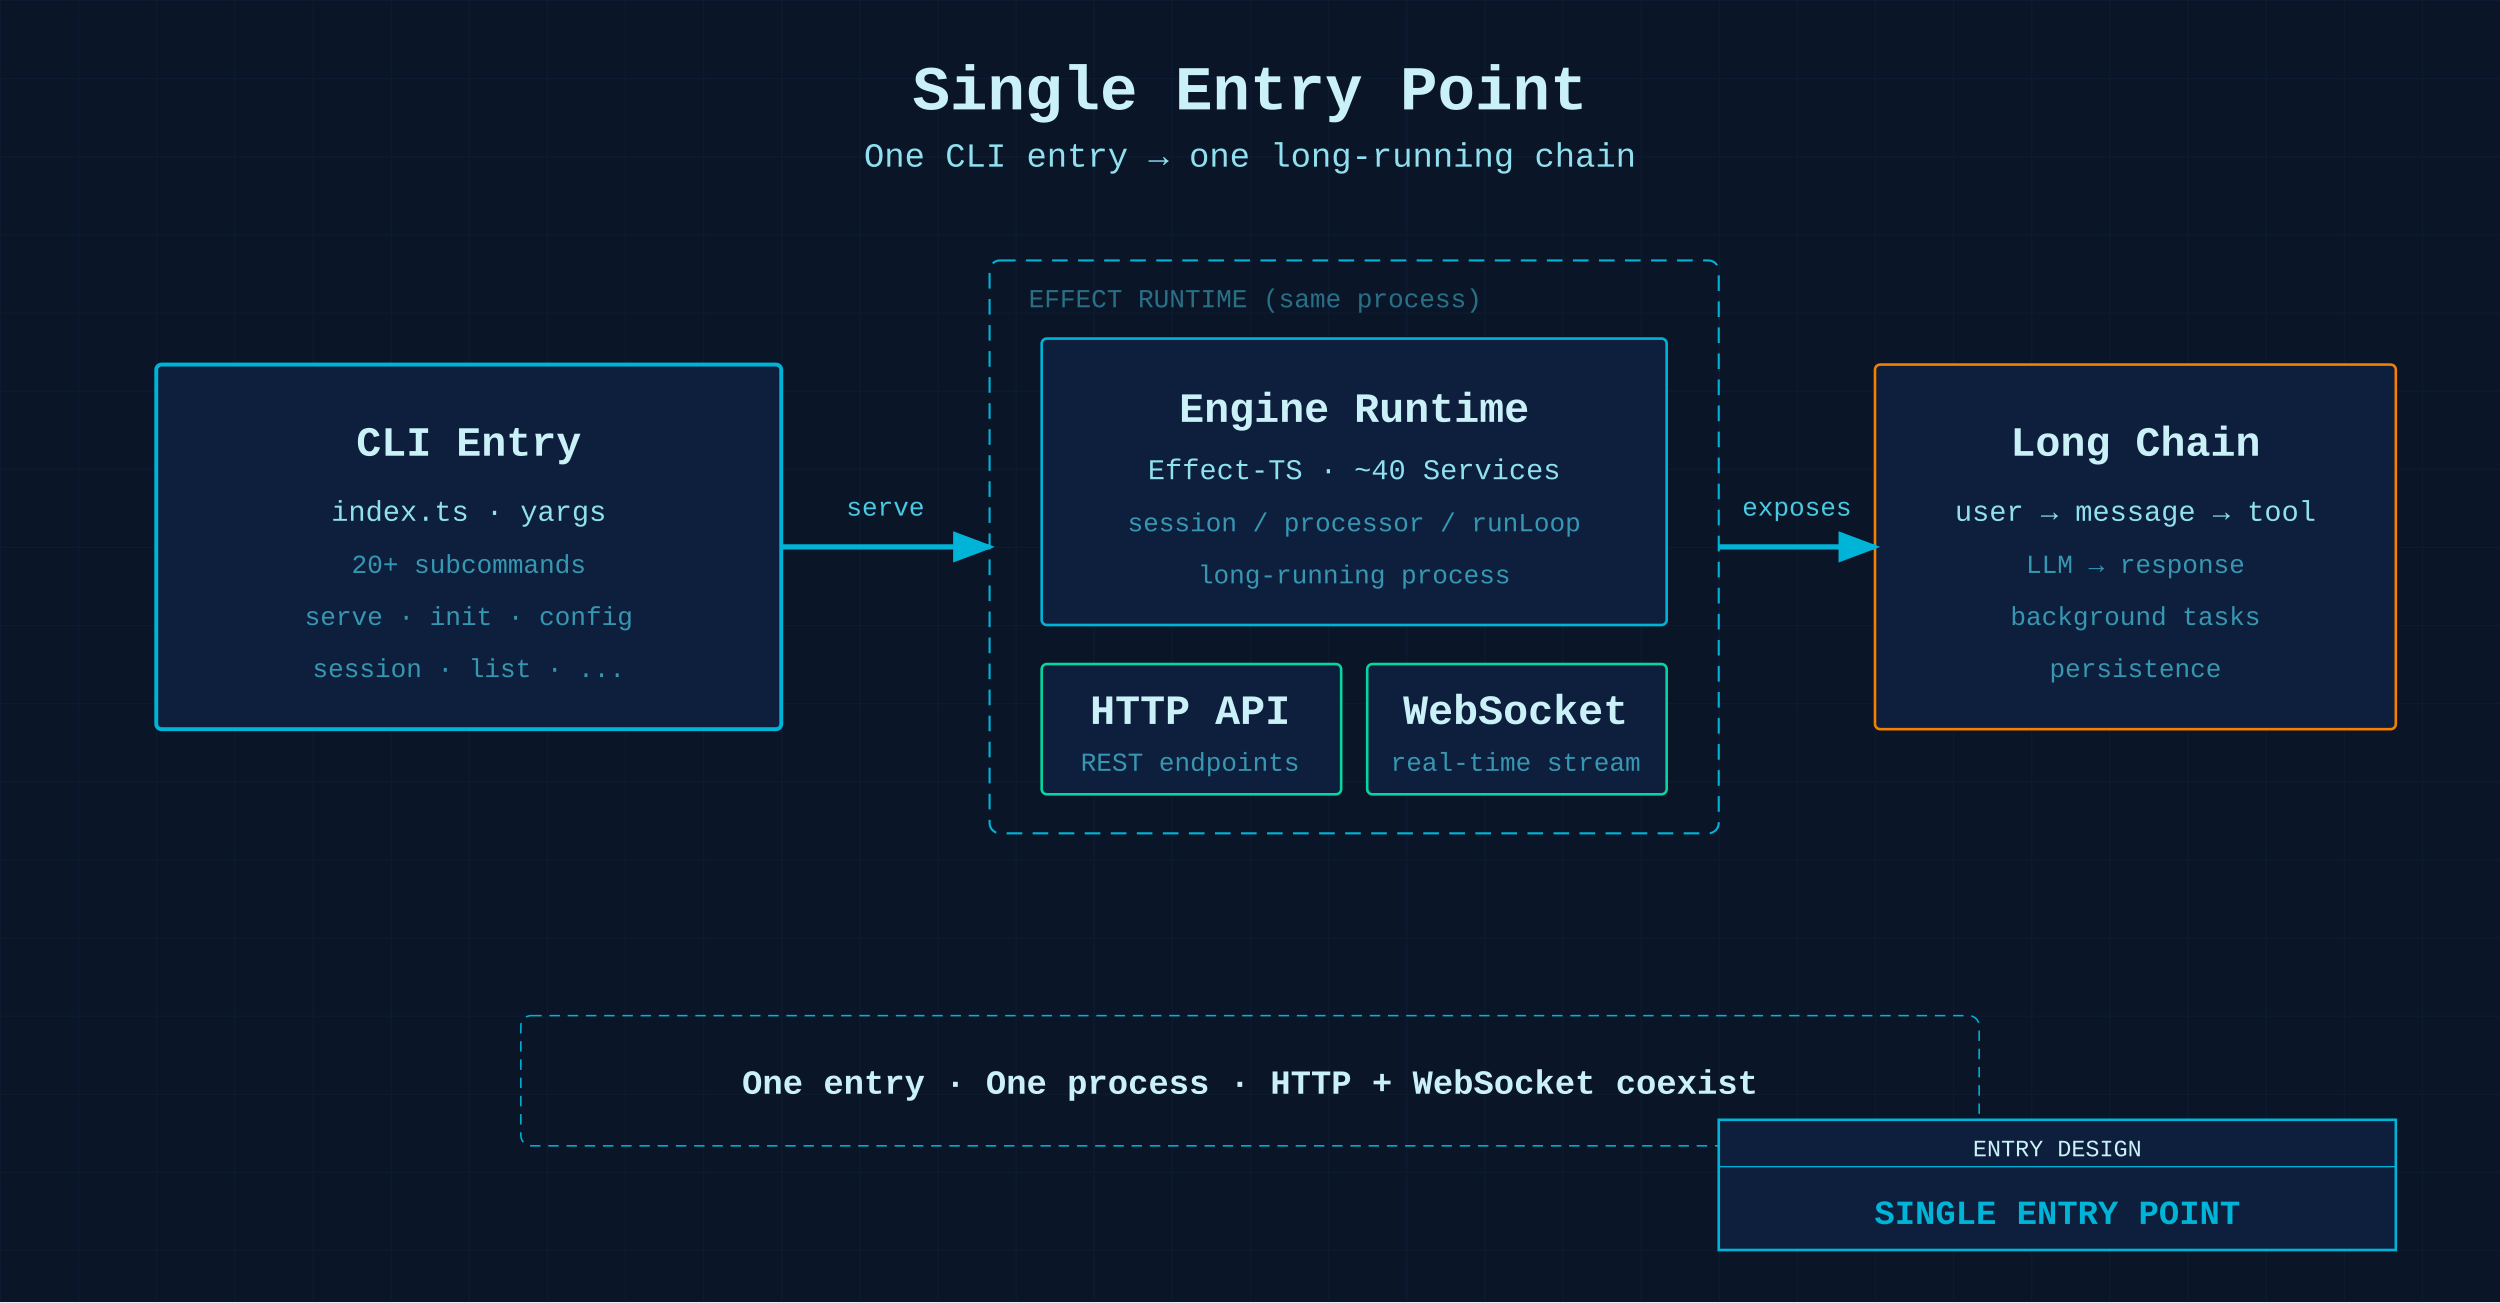
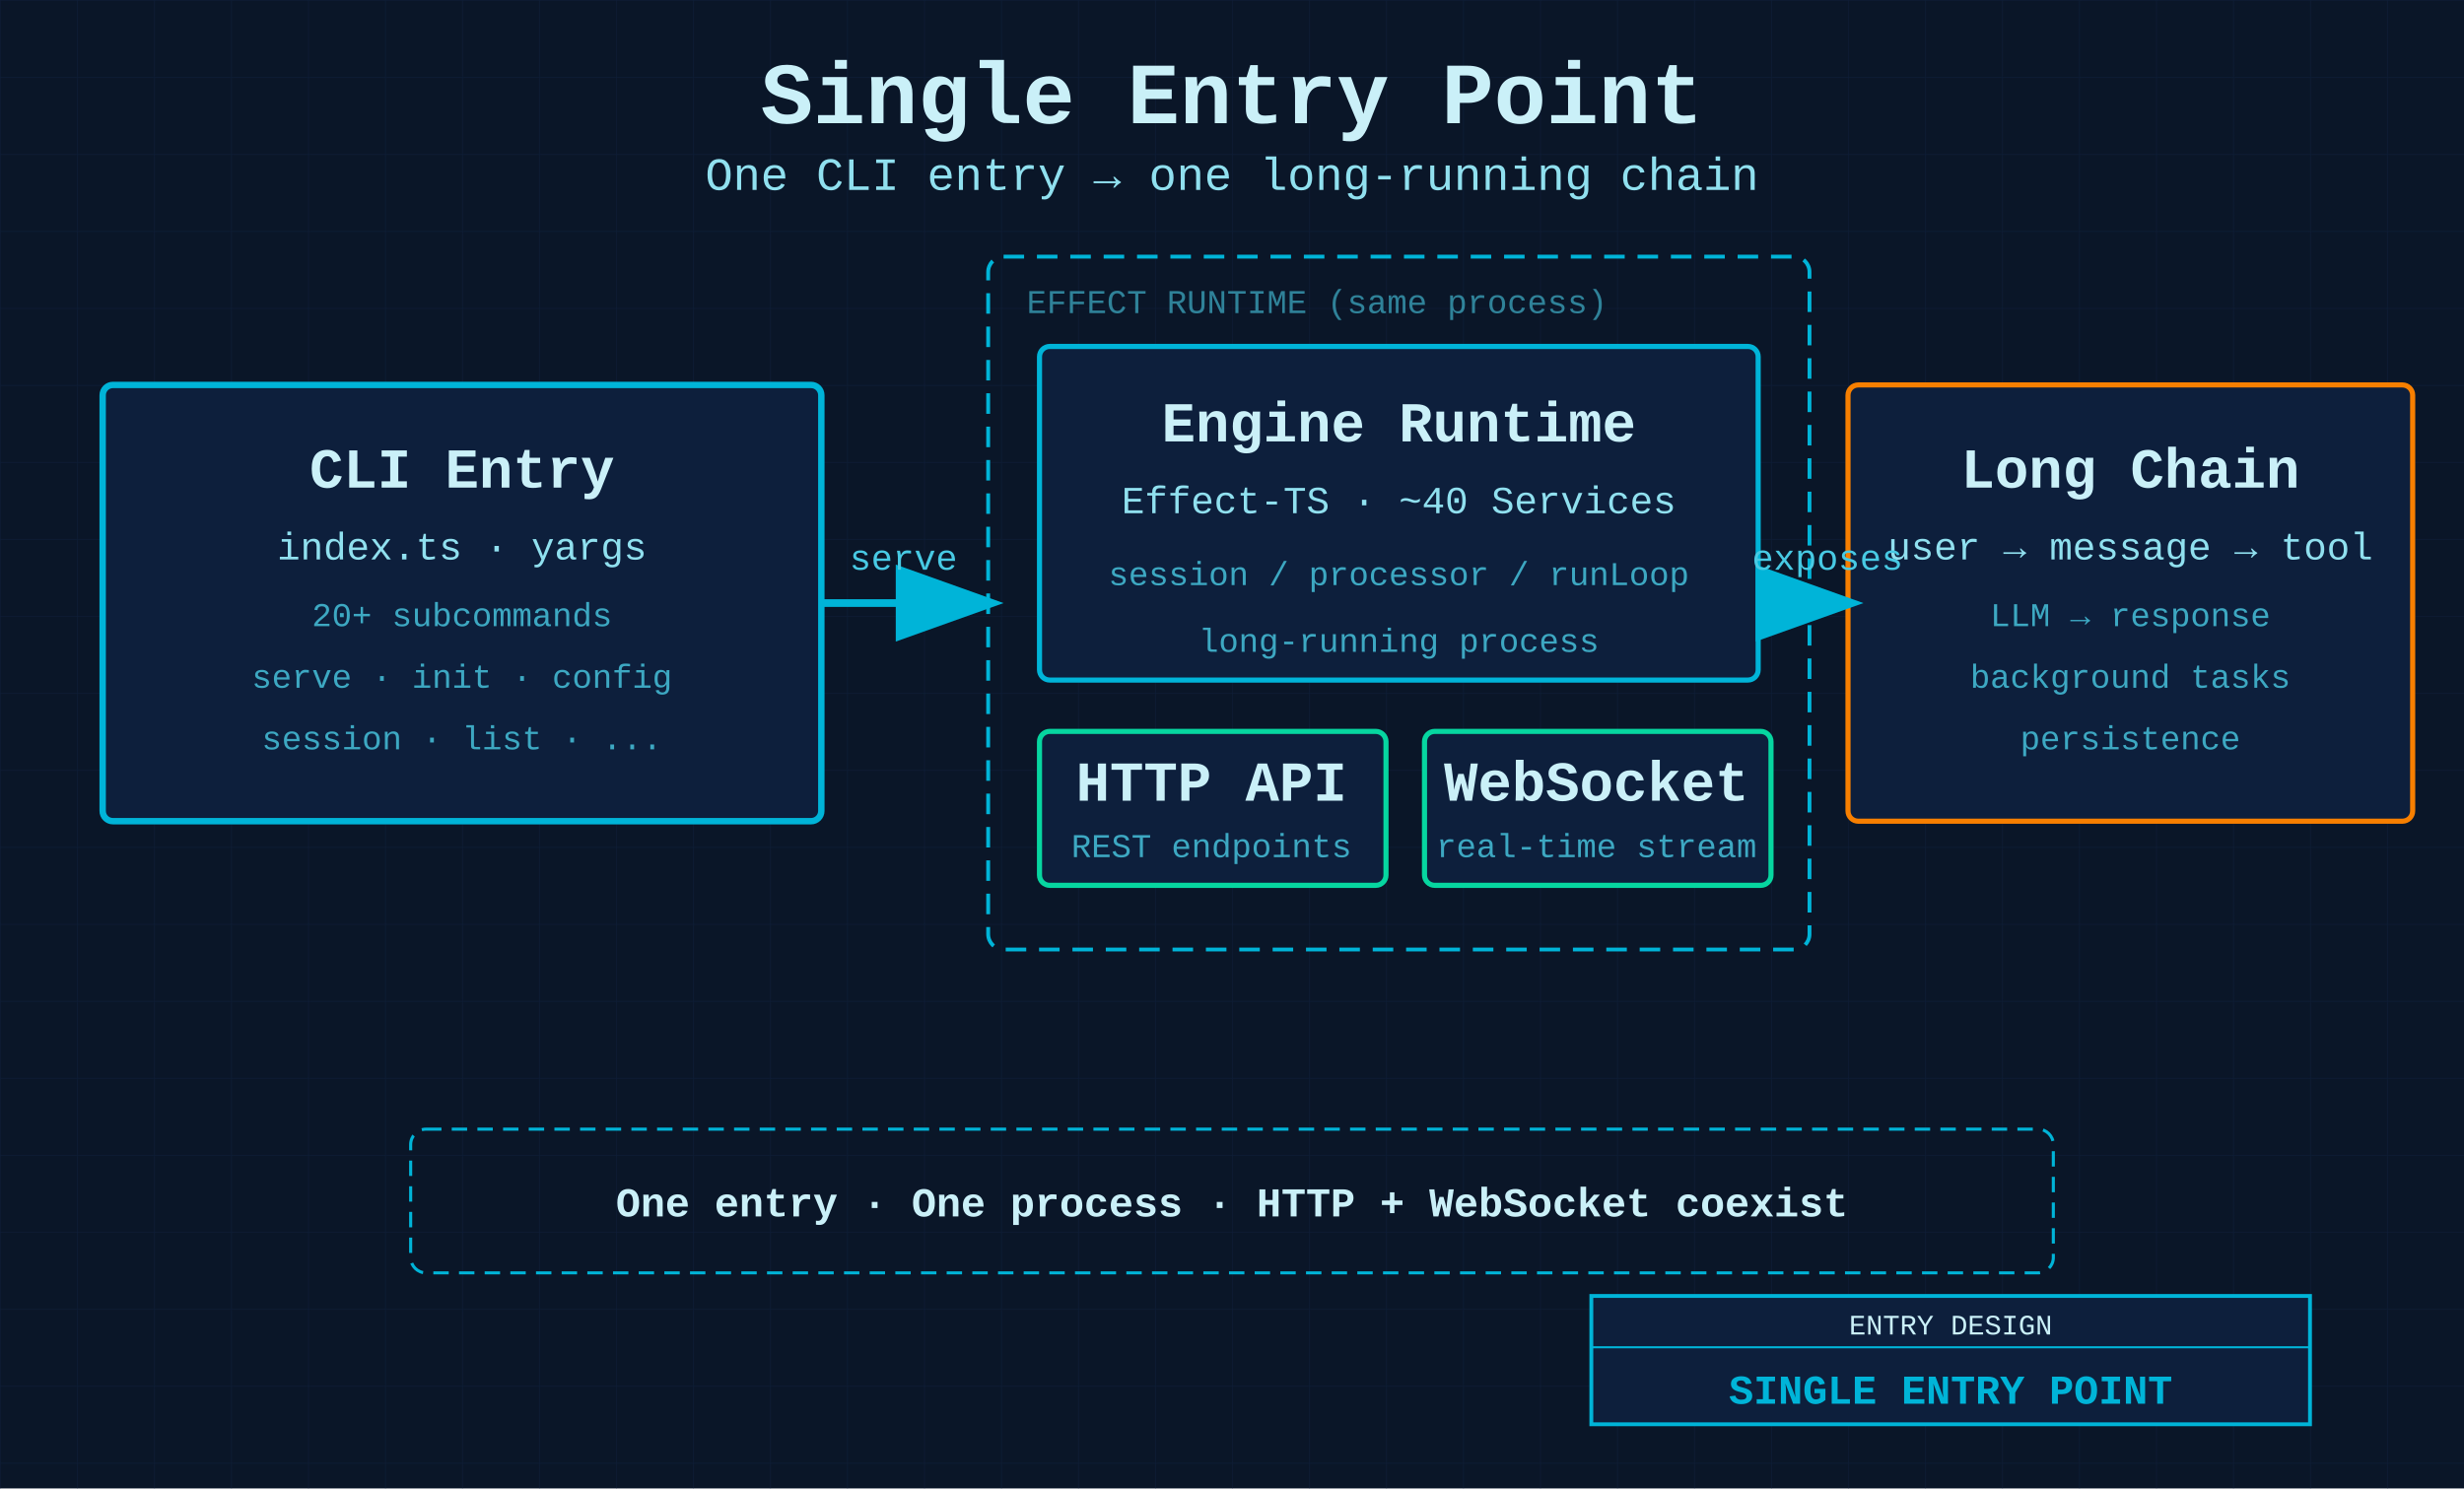
- <svg xmlns="http://www.w3.org/2000/svg" viewBox="0 0 960 500" width="960" height="500" role="img" aria-label="OpenCode Single Entry Point">
+ <svg xmlns="http://www.w3.org/2000/svg" viewBox="0 0 960 580" width="960" height="580" role="img" aria-label="OpenCode Single Entry Point">
  <style>
    text { font-family: 'Courier New', 'Lucida Console', monospace; }
-     .title { font-size: 24px; font-weight: 700; fill: #caf0f8; }
-     .subtitle { font-size: 13px; fill: #90e0ef; }
-     .node-name { font-size: 16px; font-weight: 700; fill: #caf0f8; }
-     .node-sub { font-size: 11px; fill: #90e0ef; }
-     .node-detail { font-size: 10px; fill: #48cae4; opacity: 0.7; }
-     .arrow-label { font-size: 10px; fill: #48cae4; }
-     .muted { font-size: 10px; fill: #48cae4; opacity: 0.5; }
+     .title { font-size: 34px; font-weight: 700; fill: #caf0f8; }
+     .subtitle { font-size: 18px; fill: #90e0ef; }
+     .node-name { font-size: 22px; font-weight: 700; fill: #caf0f8; }
+     .node-sub { font-size: 15px; fill: #90e0ef; }
+     .node-detail { font-size: 13px; fill: #48cae4; opacity: 0.8; }
+     .arrow-label { font-size: 14px; fill: #48cae4; }
+     .muted { font-size: 13px; fill: #48cae4; opacity: 0.6; }
+     .insight { font-size: 16px; fill: #caf0f8; font-weight: 600; }
  </style>
  <defs>
    <pattern id="grid" width="30" height="30" patternUnits="userSpaceOnUse">
      <path d="M 30 0 L 0 0 0 30" fill="none" stroke="#112240" stroke-width="0.5" />
    </pattern>
-     <marker id="arrow-cyan" markerWidth="8" markerHeight="6" refX="7" refY="3" orient="auto">
-       <polygon points="0 0, 8 3, 0 6" fill="#00b4d8" />
+     <marker id="arrow-cyan" markerWidth="14" markerHeight="10" refX="12" refY="5" orient="auto">
+       <polygon points="0 0, 14 5, 0 10" fill="#00b4d8" />
    </marker>
  </defs>
-   <rect width="960" height="500" fill="#0a1628" />
-   <rect width="960" height="500" fill="url(#grid)" opacity="0.6" />
-   <text x="480" y="42" text-anchor="middle" class="title">Single Entry Point</text>
-   <text x="480" y="64" text-anchor="middle" class="subtitle">One CLI entry → one long-running chain</text>
-   <rect x="60" y="140" width="240" height="140" rx="2" fill="#0d1f3c" stroke="#00b4d8" stroke-width="1.5" />
-   <text x="180" y="175" text-anchor="middle" class="node-name">CLI Entry</text>
-   <text x="180" y="200" text-anchor="middle" class="node-sub">index.ts · yargs</text>
-   <text x="180" y="220" text-anchor="middle" class="node-detail">20+ subcommands</text>
-   <text x="180" y="240" text-anchor="middle" class="node-detail">serve · init · config</text>
-   <text x="180" y="260" text-anchor="middle" class="node-detail">session · list · ...</text>
-   <polyline points="300,210 380,210" stroke="#00b4d8" stroke-width="2" fill="none" marker-end="url(#arrow-cyan)" />
-   <text x="340" y="198" text-anchor="middle" class="arrow-label">serve</text>
-   <rect x="380" y="100" width="280" height="220" rx="4" fill="none" stroke="#00b4d8" stroke-width="0.8" stroke-dasharray="6,4" />
-   <text x="395" y="118" class="muted">EFFECT RUNTIME (same process)</text>
-   <rect x="400" y="130" width="240" height="110" rx="2" fill="#0d1f3c" stroke="#00b4d8" stroke-width="1" />
-   <text x="520" y="162" text-anchor="middle" class="node-name">Engine Runtime</text>
-   <text x="520" y="184" text-anchor="middle" class="node-sub">Effect-TS · ~40 Services</text>
-   <text x="520" y="204" text-anchor="middle" class="node-detail">session / processor / runLoop</text>
-   <text x="520" y="224" text-anchor="middle" class="node-detail">long-running process</text>
-   <rect x="400" y="255" width="115" height="50" rx="2" fill="#0d1f3c" stroke="#06d6a0" stroke-width="1" />
-   <text x="457" y="278" text-anchor="middle" class="node-name" font-size="13">HTTP API</text>
-   <text x="457" y="296" text-anchor="middle" class="node-detail">REST endpoints</text>
-   <rect x="525" y="255" width="115" height="50" rx="2" fill="#0d1f3c" stroke="#06d6a0" stroke-width="1" />
-   <text x="582" y="278" text-anchor="middle" class="node-name" font-size="13">WebSocket</text>
-   <text x="582" y="296" text-anchor="middle" class="node-detail">real-time stream</text>
-   <rect x="720" y="140" width="200" height="140" rx="2" fill="#0d1f3c" stroke="#f77f00" stroke-width="1" />
-   <text x="820" y="175" text-anchor="middle" class="node-name">Long Chain</text>
-   <text x="820" y="200" text-anchor="middle" class="node-sub">user → message → tool</text>
-   <text x="820" y="220" text-anchor="middle" class="node-detail">LLM → response</text>
-   <text x="820" y="240" text-anchor="middle" class="node-detail">background tasks</text>
-   <text x="820" y="260" text-anchor="middle" class="node-detail">persistence</text>
-   <polyline points="660,210 720,210" stroke="#00b4d8" stroke-width="2" fill="none" marker-end="url(#arrow-cyan)" />
-   <text x="690" y="198" text-anchor="middle" class="arrow-label">exposes</text>
-   <rect x="200" y="390" width="560" height="50" rx="4" fill="none" stroke="#00b4d8" stroke-width="0.6" stroke-dasharray="4,3" />
-   <text x="480" y="420" text-anchor="middle" font-size="13" fill="#caf0f8" font-weight="600">One entry · One process · HTTP + WebSocket coexist</text>
-   <rect x="660" y="430" width="260" height="50" fill="#0d1f3c" stroke="#00b4d8" stroke-width="1" />
-   <line x1="660" y1="448" x2="920" y2="448" stroke="#00b4d8" stroke-width="0.5" />
-   <text x="790" y="444" text-anchor="middle" fill="#caf0f8" font-size="9">ENTRY DESIGN</text>
-   <text x="790" y="470" text-anchor="middle" fill="#00b4d8" font-size="13" font-weight="700">SINGLE ENTRY POINT</text>
+   <rect width="960" height="580" fill="#0a1628" />
+   <rect width="960" height="580" fill="url(#grid)" opacity="0.6" />
+   <text x="480" y="48" text-anchor="middle" class="title">Single Entry Point</text>
+   <text x="480" y="74" text-anchor="middle" class="subtitle">One CLI entry → one long-running chain</text>
+   <rect x="40" y="150" width="280" height="170" rx="4" fill="#0d1f3c" stroke="#00b4d8" stroke-width="2.5" />
+   <text x="180" y="190" text-anchor="middle" class="node-name">CLI Entry</text>
+   <text x="180" y="218" text-anchor="middle" class="node-sub">index.ts · yargs</text>
+   <text x="180" y="244" text-anchor="middle" class="node-detail">20+ subcommands</text>
+   <text x="180" y="268" text-anchor="middle" class="node-detail">serve · init · config</text>
+   <text x="180" y="292" text-anchor="middle" class="node-detail">session · list · ...</text>
+   <polyline points="320,235 385,235" stroke="#00b4d8" stroke-width="3" fill="none" marker-end="url(#arrow-cyan)" />
+   <text x="352" y="222" text-anchor="middle" class="arrow-label">serve</text>
+   <rect x="385" y="100" width="320" height="270" rx="6" fill="none" stroke="#00b4d8" stroke-width="1.5" stroke-dasharray="8,5" />
+   <text x="400" y="122" class="muted">EFFECT RUNTIME (same process)</text>
+   <rect x="405" y="135" width="280" height="130" rx="4" fill="#0d1f3c" stroke="#00b4d8" stroke-width="2" />
+   <text x="545" y="172" text-anchor="middle" class="node-name">Engine Runtime</text>
+   <text x="545" y="200" text-anchor="middle" class="node-sub">Effect-TS · ~40 Services</text>
+   <text x="545" y="228" text-anchor="middle" class="node-detail">session / processor / runLoop</text>
+   <text x="545" y="254" text-anchor="middle" class="node-detail">long-running process</text>
+   <rect x="405" y="285" width="135" height="60" rx="4" fill="#0d1f3c" stroke="#06d6a0" stroke-width="2" />
+   <text x="472" y="312" text-anchor="middle" class="node-name" font-size="16">HTTP API</text>
+   <text x="472" y="334" text-anchor="middle" class="node-detail">REST endpoints</text>
+   <rect x="555" y="285" width="135" height="60" rx="4" fill="#0d1f3c" stroke="#06d6a0" stroke-width="2" />
+   <text x="622" y="312" text-anchor="middle" class="node-name" font-size="16">WebSocket</text>
+   <text x="622" y="334" text-anchor="middle" class="node-detail">real-time stream</text>
+   <rect x="720" y="150" width="220" height="170" rx="4" fill="#0d1f3c" stroke="#f77f00" stroke-width="2" />
+   <text x="830" y="190" text-anchor="middle" class="node-name">Long Chain</text>
+   <text x="830" y="218" text-anchor="middle" class="node-sub">user → message → tool</text>
+   <text x="830" y="244" text-anchor="middle" class="node-detail">LLM → response</text>
+   <text x="830" y="268" text-anchor="middle" class="node-detail">background tasks</text>
+   <text x="830" y="292" text-anchor="middle" class="node-detail">persistence</text>
+   <polyline points="705,235 720,235" stroke="#00b4d8" stroke-width="3" fill="none" marker-end="url(#arrow-cyan)" />
+   <text x="712" y="222" text-anchor="middle" class="arrow-label">exposes</text>
+   <rect x="160" y="440" width="640" height="56" rx="6" fill="none" stroke="#00b4d8" stroke-width="1.2" stroke-dasharray="6,4" />
+   <text x="480" y="474" text-anchor="middle" class="insight">One entry · One process · HTTP + WebSocket coexist</text>
+   <rect x="620" y="505" width="280" height="50" fill="#0d1f3c" stroke="#00b4d8" stroke-width="1.5" />
+   <line x1="620" y1="525" x2="900" y2="525" stroke="#00b4d8" stroke-width="0.8" />
+   <text x="760" y="520" text-anchor="middle" fill="#caf0f8" font-size="11">ENTRY DESIGN</text>
+   <text x="760" y="547" text-anchor="middle" fill="#00b4d8" font-size="16" font-weight="700">SINGLE ENTRY POINT</text>
</svg>
